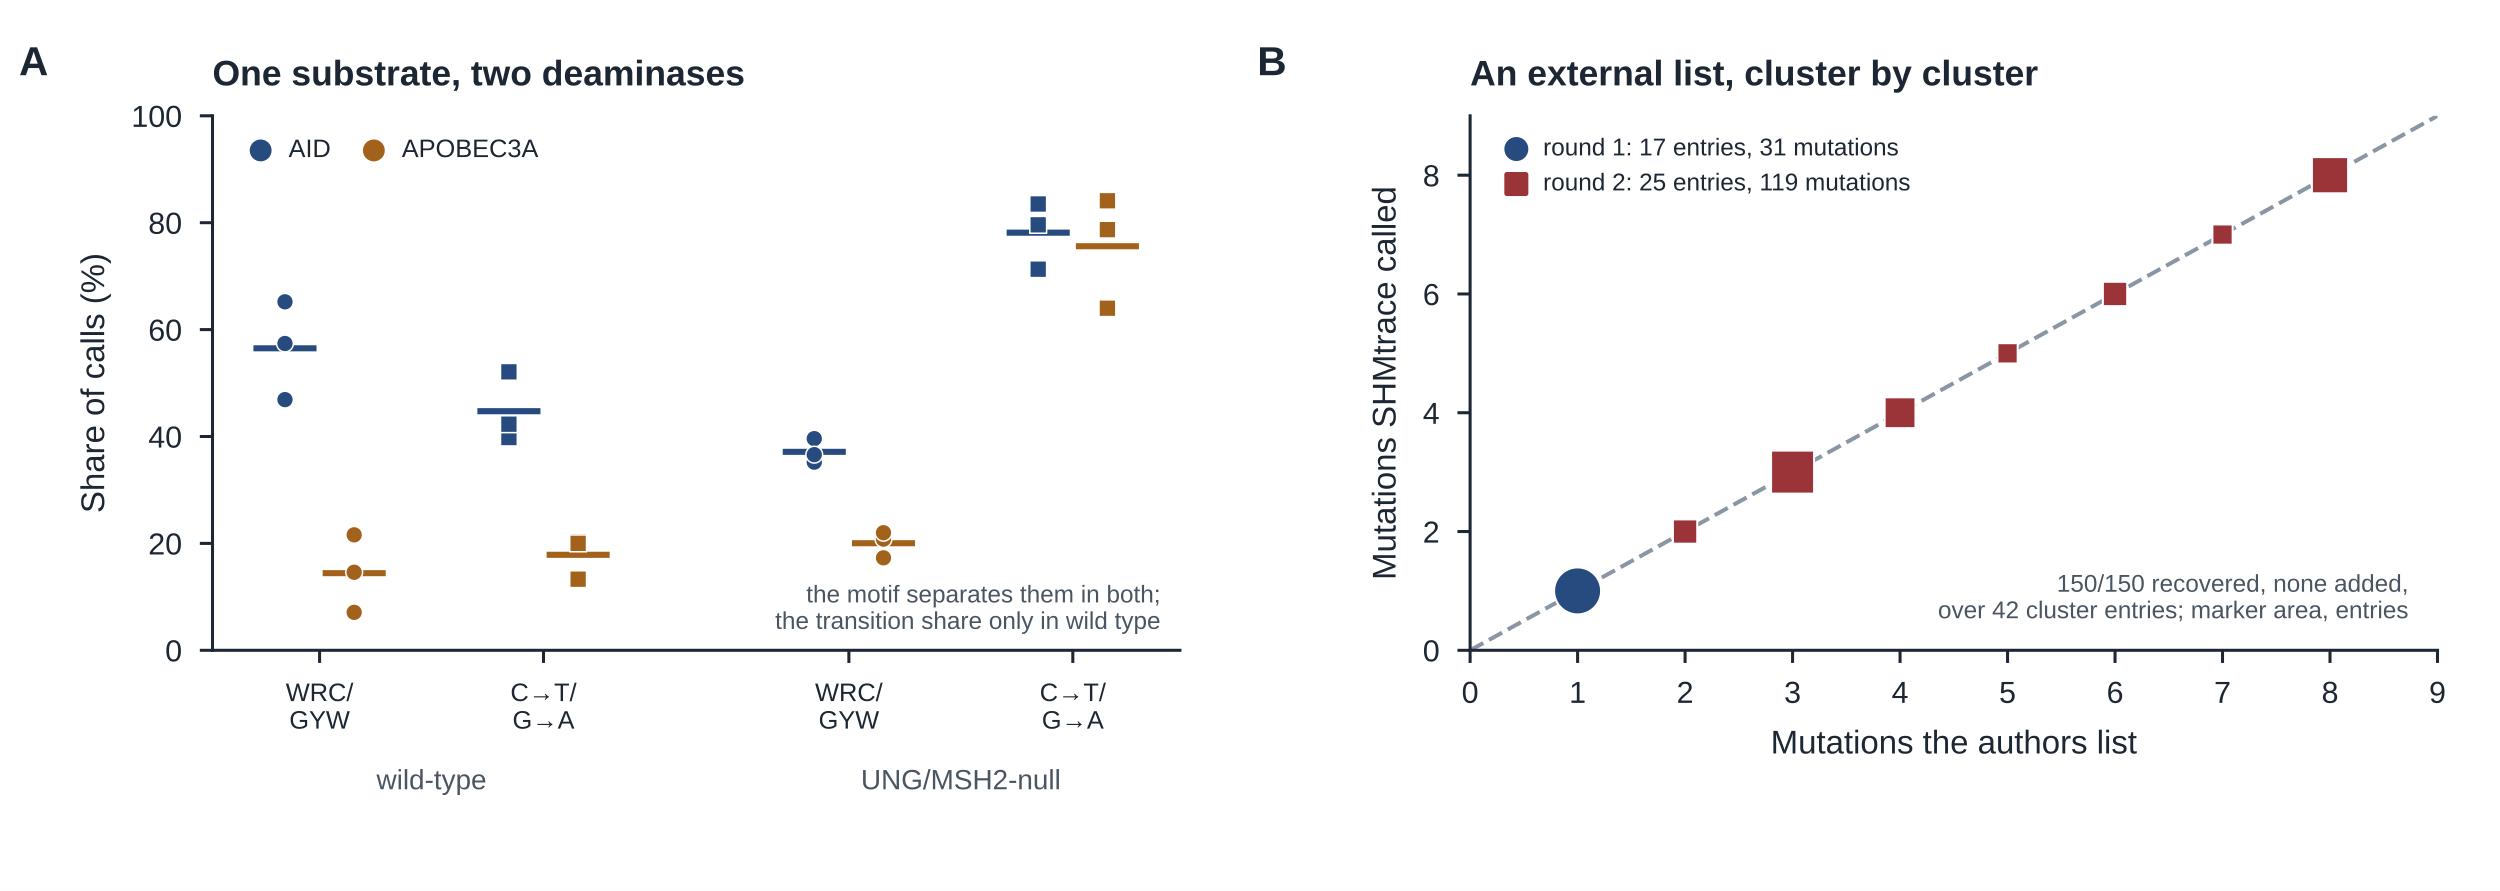
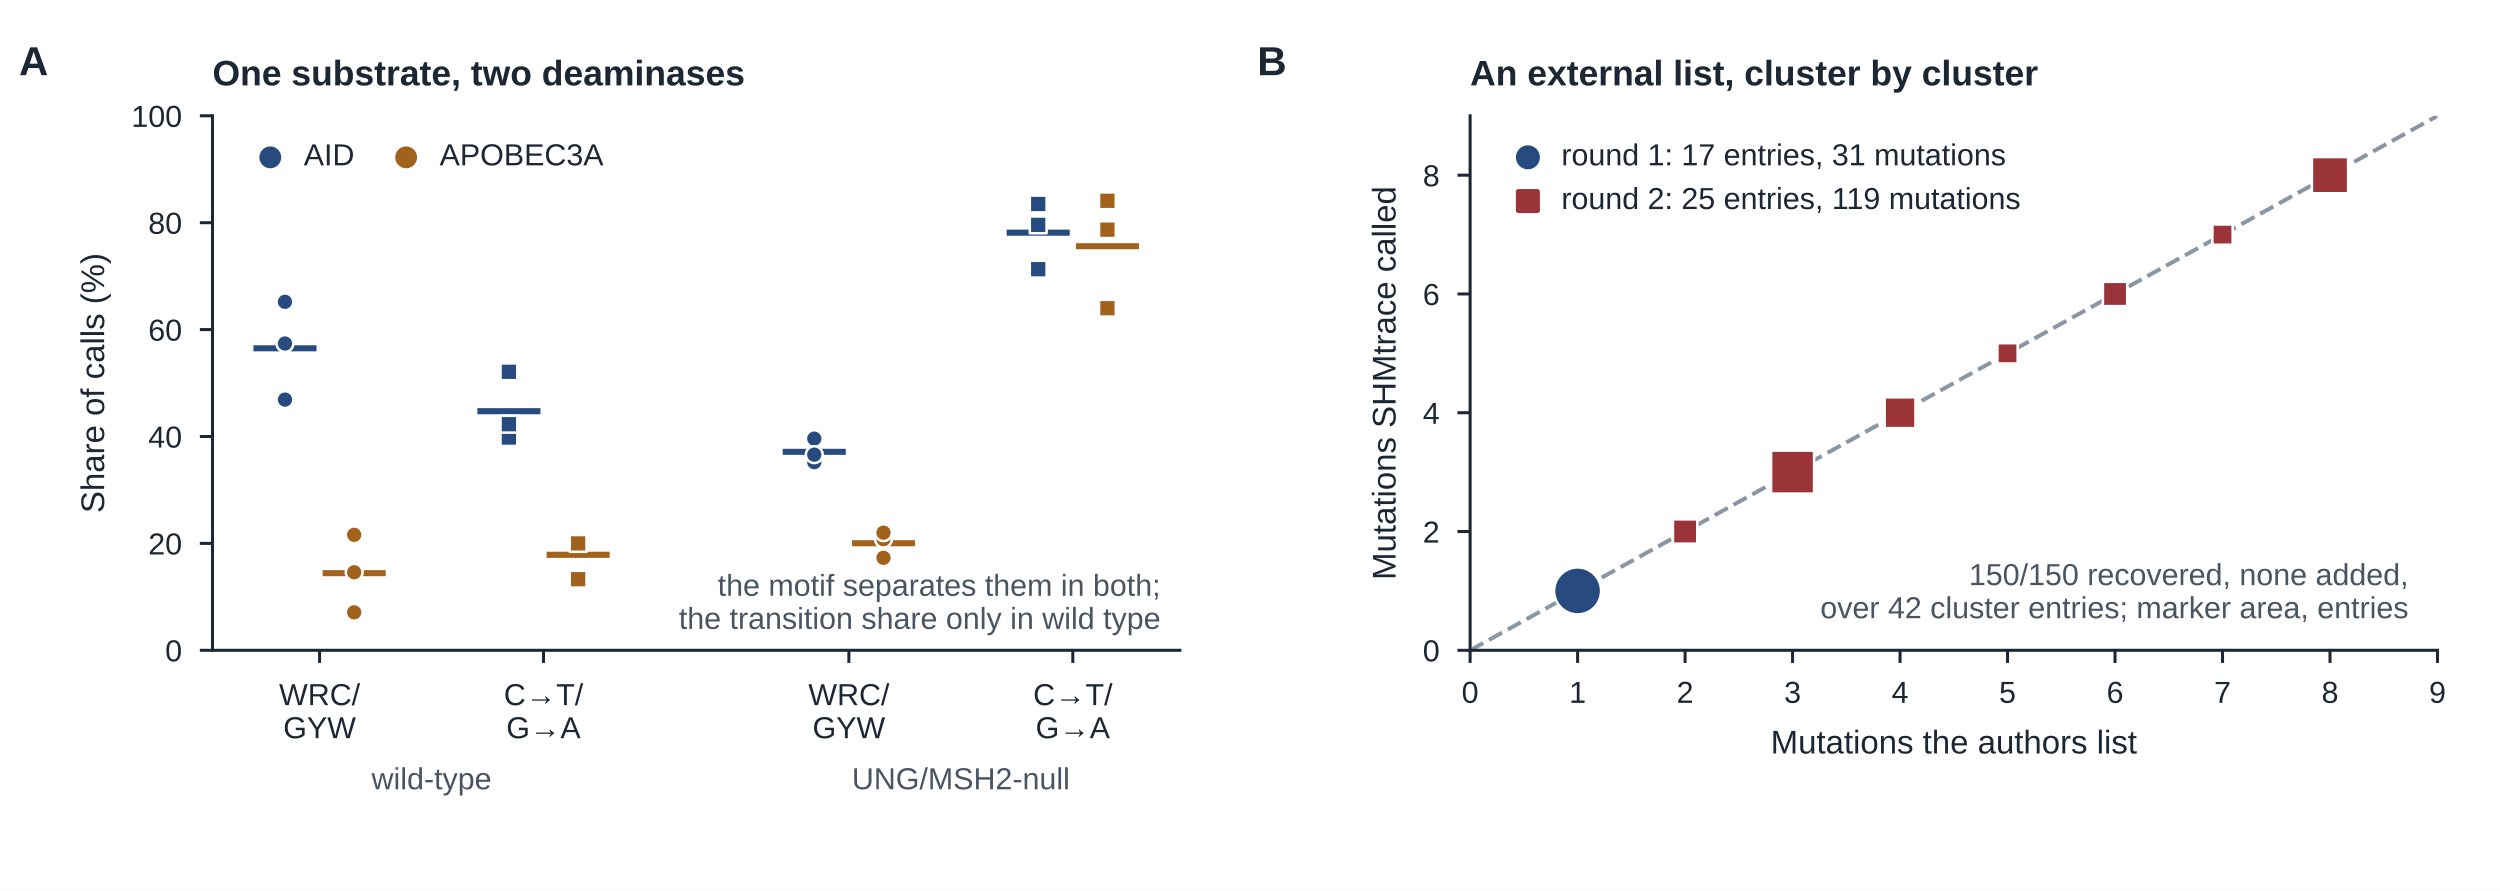
<svg xmlns="http://www.w3.org/2000/svg" xmlns:xlink="http://www.w3.org/1999/xlink" width="493.228pt" height="175.748pt" viewBox="0 0 493.228 175.748" version="1.1">
  <defs>
    <style type="text/css">*{stroke-linejoin: round; stroke-linecap: butt}</style>
  </defs>
  <g id="figure_1">
    <g id="patch_1">
      <path d="M 0 175.748  L 493.228 175.748  L 493.228 0  L 0 0  z " style="fill: #ffffff" />
    </g>
    <g id="axes_1">
      <g id="patch_2">
        <path d="M 41.924 128.296  L 232.782 128.296  L 232.782 22.847  L 41.924 22.847  z " style="fill: #ffffff" />
      </g>
      <g id="PathCollection_1" />
      <g id="PathCollection_2" />
      <g id="matplotlib.axis_1">
        <g id="xtick_1">
          <g id="line2d_1">
            <defs>
-               <path id="me62e7dfe02" d="M 0 0  L 0 2.5  " style="stroke: #1d2733; stroke-width: 0.6" />
+               <path id="m4ed020147d" d="M 0 0  L 0 2.5  " style="stroke: #1d2733; stroke-width: 0.6" />
            </defs>
            <g>
-               <use xlink:href="#me62e7dfe02" x="63.051" y="128.296" style="fill: #1d2733; stroke: #1d2733; stroke-width: 0.6" />
+               <use xlink:href="#m4ed020147d" x="63.051" y="128.296" style="fill: #1d2733; stroke: #1d2733; stroke-width: 0.6" />
            </g>
          </g>
          <g id="text_1">
-             <text style="font-size: 5px; font-family: 'Arial'; fill: #1d2733" transform="translate(56.38528 138.311)">WRC/</text>
-             <text style="font-size: 5px; font-family: 'Arial'; fill: #1d2733" transform="translate(57.07864 143.7528)">GYW</text>
+             <text style="font-size: 6px; font-family: 'Arial'; fill: #1d2733" transform="translate(55.05224 139.1139)">WRC/</text>
+             <text style="font-size: 6px; font-family: 'Arial'; fill: #1d2733" transform="translate(55.88427 145.6442)">GYW</text>
          </g>
        </g>
        <g id="xtick_2">
          <g id="line2d_2">
            <g>
-               <use xlink:href="#me62e7dfe02" x="107.231" y="128.296" style="fill: #1d2733; stroke: #1d2733; stroke-width: 0.6" />
+               <use xlink:href="#m4ed020147d" x="107.231" y="128.296" style="fill: #1d2733; stroke: #1d2733; stroke-width: 0.6" />
            </g>
          </g>
          <g id="text_2">
-             <text style="font-size: 5px; font-family: 'Arial'; fill: #1d2733" transform="translate(100.7036 138.311)">C→T/</text>
-             <text style="font-size: 5px; font-family: 'Arial'; fill: #1d2733" transform="translate(101.1185 143.7528)">G→A</text>
+             <text style="font-size: 6px; font-family: 'Arial'; fill: #1d2733" transform="translate(99.39825 139.1139)">C→T/</text>
+             <text style="font-size: 6px; font-family: 'Arial'; fill: #1d2733" transform="translate(99.89606 145.6442)">G→A</text>
          </g>
        </g>
        <g id="xtick_3">
          <g id="line2d_3">
            <g>
-               <use xlink:href="#me62e7dfe02" x="167.476" y="128.296" style="fill: #1d2733; stroke: #1d2733; stroke-width: 0.6" />
+               <use xlink:href="#m4ed020147d" x="167.476" y="128.296" style="fill: #1d2733; stroke: #1d2733; stroke-width: 0.6" />
            </g>
          </g>
          <g id="text_3">
-             <text style="font-size: 5px; font-family: 'Arial'; fill: #1d2733" transform="translate(160.8109 138.311)">WRC/</text>
-             <text style="font-size: 5px; font-family: 'Arial'; fill: #1d2733" transform="translate(161.5043 143.7528)">GYW</text>
+             <text style="font-size: 6px; font-family: 'Arial'; fill: #1d2733" transform="translate(159.4779 139.1139)">WRC/</text>
+             <text style="font-size: 6px; font-family: 'Arial'; fill: #1d2733" transform="translate(160.3099 145.6442)">GYW</text>
          </g>
        </g>
        <g id="xtick_4">
          <g id="line2d_4">
            <g>
-               <use xlink:href="#me62e7dfe02" x="211.656" y="128.296" style="fill: #1d2733; stroke: #1d2733; stroke-width: 0.6" />
+               <use xlink:href="#m4ed020147d" x="211.656" y="128.296" style="fill: #1d2733; stroke: #1d2733; stroke-width: 0.6" />
            </g>
          </g>
          <g id="text_4">
-             <text style="font-size: 5px; font-family: 'Arial'; fill: #1d2733" transform="translate(205.1293 138.311)">C→T/</text>
-             <text style="font-size: 5px; font-family: 'Arial'; fill: #1d2733" transform="translate(205.5441 143.7528)">G→A</text>
+             <text style="font-size: 6px; font-family: 'Arial'; fill: #1d2733" transform="translate(203.8239 139.1139)">C→T/</text>
+             <text style="font-size: 6px; font-family: 'Arial'; fill: #1d2733" transform="translate(204.3217 145.6442)">G→A</text>
          </g>
        </g>
      </g>
      <g id="matplotlib.axis_2">
        <g id="ytick_1">
          <g id="line2d_5">
            <defs>
-               <path id="m4e000c9b51" d="M 0 0  L -2.5 0  " style="stroke: #1d2733; stroke-width: 0.6" />
+               <path id="m3993a76991" d="M 0 0  L -2.5 0  " style="stroke: #1d2733; stroke-width: 0.6" />
            </defs>
            <g>
-               <use xlink:href="#m4e000c9b51" x="41.924" y="128.296" style="fill: #1d2733; stroke: #1d2733; stroke-width: 0.6" />
+               <use xlink:href="#m3993a76991" x="41.924" y="128.296" style="fill: #1d2733; stroke: #1d2733; stroke-width: 0.6" />
            </g>
          </g>
          <g id="text_5">
            <text style="font-size: 6px; font-family: 'Arial'; text-anchor: end; fill: #1d2733" x="35.924" y="130.48" transform="rotate(-0 35.92441 130.4801)">0</text>
          </g>
        </g>
        <g id="ytick_2">
          <g id="line2d_6">
            <g>
-               <use xlink:href="#m4e000c9b51" x="41.924" y="107.206" style="fill: #1d2733; stroke: #1d2733; stroke-width: 0.6" />
+               <use xlink:href="#m3993a76991" x="41.924" y="107.206" style="fill: #1d2733; stroke: #1d2733; stroke-width: 0.6" />
            </g>
          </g>
          <g id="text_6">
            <text style="font-size: 6px; font-family: 'Arial'; text-anchor: end; fill: #1d2733" x="35.924" y="109.39" transform="rotate(-0 35.92441 109.3904)">20</text>
          </g>
        </g>
        <g id="ytick_3">
          <g id="line2d_7">
            <g>
-               <use xlink:href="#m4e000c9b51" x="41.924" y="86.117" style="fill: #1d2733; stroke: #1d2733; stroke-width: 0.6" />
+               <use xlink:href="#m3993a76991" x="41.924" y="86.117" style="fill: #1d2733; stroke: #1d2733; stroke-width: 0.6" />
            </g>
          </g>
          <g id="text_7">
            <text style="font-size: 6px; font-family: 'Arial'; text-anchor: end; fill: #1d2733" x="35.924" y="88.301" transform="rotate(-0 35.92441 88.30062)">40</text>
          </g>
        </g>
        <g id="ytick_4">
          <g id="line2d_8">
            <g>
-               <use xlink:href="#m4e000c9b51" x="41.924" y="65.027" style="fill: #1d2733; stroke: #1d2733; stroke-width: 0.6" />
+               <use xlink:href="#m3993a76991" x="41.924" y="65.027" style="fill: #1d2733; stroke: #1d2733; stroke-width: 0.6" />
            </g>
          </g>
          <g id="text_8">
            <text style="font-size: 6px; font-family: 'Arial'; text-anchor: end; fill: #1d2733" x="35.924" y="67.211" transform="rotate(-0 35.92441 67.21085)">60</text>
          </g>
        </g>
        <g id="ytick_5">
          <g id="line2d_9">
            <g>
-               <use xlink:href="#m4e000c9b51" x="41.924" y="43.937" style="fill: #1d2733; stroke: #1d2733; stroke-width: 0.6" />
+               <use xlink:href="#m3993a76991" x="41.924" y="43.937" style="fill: #1d2733; stroke: #1d2733; stroke-width: 0.6" />
            </g>
          </g>
          <g id="text_9">
            <text style="font-size: 6px; font-family: 'Arial'; text-anchor: end; fill: #1d2733" x="35.924" y="46.121" transform="rotate(-0 35.92441 46.12109)">80</text>
          </g>
        </g>
        <g id="ytick_6">
          <g id="line2d_10">
            <g>
-               <use xlink:href="#m4e000c9b51" x="41.924" y="22.847" style="fill: #1d2733; stroke: #1d2733; stroke-width: 0.6" />
+               <use xlink:href="#m3993a76991" x="41.924" y="22.847" style="fill: #1d2733; stroke: #1d2733; stroke-width: 0.6" />
            </g>
          </g>
          <g id="text_10">
            <text style="font-size: 6px; font-family: 'Arial'; text-anchor: end; fill: #1d2733" x="35.924" y="25.031" transform="rotate(-0 35.92441 25.03133)">100</text>
          </g>
        </g>
        <g id="text_11">
          <text style="font-size: 6.5px; font-family: 'Arial'; text-anchor: middle; fill: #1d2733" x="20.547" y="75.572" transform="rotate(-90 20.54668 75.57165)">Share of calls (%)</text>
        </g>
      </g>
      <g id="line2d_11">
-         <path d="M 50.6 68.717  L 61.846 68.717  " clip-path="url(#pf1646ab024)" style="fill: none; stroke: #274b7e; stroke-width: 1.2; stroke-linecap: square" />
+         <path d="M 50.6 68.717  L 61.846 68.717  " clip-path="url(#p40c8bba798)" style="fill: none; stroke: #274b7e; stroke-width: 1.2; stroke-linecap: square" />
      </g>
      <g id="line2d_12">
-         <path d="M 64.255 113.076  L 75.501 113.076  " clip-path="url(#pf1646ab024)" style="fill: none; stroke: #a3621b; stroke-width: 1.2; stroke-linecap: square" />
+         <path d="M 64.255 113.076  L 75.501 113.076  " clip-path="url(#p40c8bba798)" style="fill: none; stroke: #a3621b; stroke-width: 1.2; stroke-linecap: square" />
      </g>
      <g id="line2d_13">
-         <path d="M 94.78 81.125  L 106.026 81.125  " clip-path="url(#pf1646ab024)" style="fill: none; stroke: #274b7e; stroke-width: 1.2; stroke-linecap: square" />
+         <path d="M 94.78 81.125  L 106.026 81.125  " clip-path="url(#p40c8bba798)" style="fill: none; stroke: #274b7e; stroke-width: 1.2; stroke-linecap: square" />
      </g>
      <g id="line2d_14">
-         <path d="M 108.436 109.456  L 119.681 109.456  " clip-path="url(#pf1646ab024)" style="fill: none; stroke: #a3621b; stroke-width: 1.2; stroke-linecap: square" />
+         <path d="M 108.436 109.456  L 119.681 109.456  " clip-path="url(#p40c8bba798)" style="fill: none; stroke: #a3621b; stroke-width: 1.2; stroke-linecap: square" />
      </g>
      <g id="line2d_15">
-         <path d="M 155.025 89.139  L 166.271 89.139  " clip-path="url(#pf1646ab024)" style="fill: none; stroke: #274b7e; stroke-width: 1.2; stroke-linecap: square" />
+         <path d="M 155.025 89.139  L 166.271 89.139  " clip-path="url(#p40c8bba798)" style="fill: none; stroke: #274b7e; stroke-width: 1.2; stroke-linecap: square" />
      </g>
      <g id="line2d_16">
-         <path d="M 168.681 107.171  L 179.927 107.171  " clip-path="url(#pf1646ab024)" style="fill: none; stroke: #a3621b; stroke-width: 1.2; stroke-linecap: square" />
+         <path d="M 168.681 107.171  L 179.927 107.171  " clip-path="url(#p40c8bba798)" style="fill: none; stroke: #a3621b; stroke-width: 1.2; stroke-linecap: square" />
      </g>
      <g id="line2d_17">
-         <path d="M 199.205 45.905  L 210.451 45.905  " clip-path="url(#pf1646ab024)" style="fill: none; stroke: #274b7e; stroke-width: 1.2; stroke-linecap: square" />
+         <path d="M 199.205 45.905  L 210.451 45.905  " clip-path="url(#p40c8bba798)" style="fill: none; stroke: #274b7e; stroke-width: 1.2; stroke-linecap: square" />
      </g>
      <g id="line2d_18">
-         <path d="M 212.861 48.577  L 224.107 48.577  " clip-path="url(#pf1646ab024)" style="fill: none; stroke: #a3621b; stroke-width: 1.2; stroke-linecap: square" />
+         <path d="M 212.861 48.577  L 224.107 48.577  " clip-path="url(#p40c8bba798)" style="fill: none; stroke: #a3621b; stroke-width: 1.2; stroke-linecap: square" />
      </g>
      <g id="patch_3">
        <path d="M 41.924 128.296  L 41.924 22.847  " style="fill: none; stroke: #1d2733; stroke-width: 0.6; stroke-linejoin: miter; stroke-linecap: square" />
      </g>
      <g id="patch_4">
        <path d="M 41.924 128.296  L 232.782 128.296  " style="fill: none; stroke: #1d2733; stroke-width: 0.6; stroke-linejoin: miter; stroke-linecap: square" />
      </g>
      <g id="PathCollection_3">
        <defs>
-           <path id="m6b0edc0e07" d="M 0 1.658  C 0.44 1.658 0.862 1.484 1.173 1.173  C 1.484 0.862 1.658 0.44 1.658 0  C 1.658 -0.44 1.484 -0.862 1.173 -1.173  C 0.862 -1.484 0.44 -1.658 0 -1.658  C -0.44 -1.658 -0.862 -1.484 -1.173 -1.173  C -1.484 -0.862 -1.658 -0.44 -1.658 0  C -1.658 0.44 -1.484 0.862 -1.173 1.173  C -0.862 1.484 -0.44 1.658 0 1.658  z " style="stroke: #ffffff; stroke-width: 0.3" />
-         </defs>
-         <g clip-path="url(#pf1646ab024)">
-           <use xlink:href="#m6b0edc0e07" x="56.223" y="78.841" style="fill: #274b7e; stroke: #ffffff; stroke-width: 0.3" />
-           <use xlink:href="#m6b0edc0e07" x="56.223" y="67.768" style="fill: #274b7e; stroke: #ffffff; stroke-width: 0.3" />
-           <use xlink:href="#m6b0edc0e07" x="56.223" y="59.543" style="fill: #274b7e; stroke: #ffffff; stroke-width: 0.3" />
+           <path id="m9709f0773c" d="M 0 1.658  C 0.44 1.658 0.862 1.484 1.173 1.173  C 1.484 0.862 1.658 0.44 1.658 0  C 1.658 -0.44 1.484 -0.862 1.173 -1.173  C 0.862 -1.484 0.44 -1.658 0 -1.658  C -0.44 -1.658 -0.862 -1.484 -1.173 -1.173  C -1.484 -0.862 -1.658 -0.44 -1.658 0  C -1.658 0.44 -1.484 0.862 -1.173 1.173  C -0.862 1.484 -0.44 1.658 0 1.658  z " style="stroke: #ffffff; stroke-width: 0.5" />
+         </defs>
+         <g clip-path="url(#p40c8bba798)">
+           <use xlink:href="#m9709f0773c" x="56.223" y="78.841" style="fill: #274b7e; stroke: #ffffff; stroke-width: 0.5" />
+           <use xlink:href="#m9709f0773c" x="56.223" y="67.768" style="fill: #274b7e; stroke: #ffffff; stroke-width: 0.5" />
+           <use xlink:href="#m9709f0773c" x="56.223" y="59.543" style="fill: #274b7e; stroke: #ffffff; stroke-width: 0.5" />
        </g>
      </g>
      <g id="PathCollection_4">
        <defs>
-           <path id="m0370e69b85" d="M 0 1.658  C 0.44 1.658 0.862 1.484 1.173 1.173  C 1.484 0.862 1.658 0.44 1.658 0  C 1.658 -0.44 1.484 -0.862 1.173 -1.173  C 0.862 -1.484 0.44 -1.658 0 -1.658  C -0.44 -1.658 -0.862 -1.484 -1.173 -1.173  C -1.484 -0.862 -1.658 -0.44 -1.658 0  C -1.658 0.44 -1.484 0.862 -1.173 1.173  C -0.862 1.484 -0.44 1.658 0 1.658  z " style="stroke: #ffffff; stroke-width: 0.3" />
-         </defs>
-         <g clip-path="url(#pf1646ab024)">
-           <use xlink:href="#m0370e69b85" x="69.878" y="112.901" style="fill: #a3621b; stroke: #ffffff; stroke-width: 0.3" />
-           <use xlink:href="#m0370e69b85" x="69.878" y="105.519" style="fill: #a3621b; stroke: #ffffff; stroke-width: 0.3" />
-           <use xlink:href="#m0370e69b85" x="69.878" y="120.809" style="fill: #a3621b; stroke: #ffffff; stroke-width: 0.3" />
+           <path id="me6ccbe42a0" d="M 0 1.658  C 0.44 1.658 0.862 1.484 1.173 1.173  C 1.484 0.862 1.658 0.44 1.658 0  C 1.658 -0.44 1.484 -0.862 1.173 -1.173  C 0.862 -1.484 0.44 -1.658 0 -1.658  C -0.44 -1.658 -0.862 -1.484 -1.173 -1.173  C -1.484 -0.862 -1.658 -0.44 -1.658 0  C -1.658 0.44 -1.484 0.862 -1.173 1.173  C -0.862 1.484 -0.44 1.658 0 1.658  z " style="stroke: #ffffff; stroke-width: 0.5" />
+         </defs>
+         <g clip-path="url(#p40c8bba798)">
+           <use xlink:href="#me6ccbe42a0" x="69.878" y="112.901" style="fill: #a3621b; stroke: #ffffff; stroke-width: 0.5" />
+           <use xlink:href="#me6ccbe42a0" x="69.878" y="105.519" style="fill: #a3621b; stroke: #ffffff; stroke-width: 0.5" />
+           <use xlink:href="#me6ccbe42a0" x="69.878" y="120.809" style="fill: #a3621b; stroke: #ffffff; stroke-width: 0.5" />
        </g>
      </g>
      <g id="PathCollection_5">
        <defs>
-           <path id="md82505245e" d="M -1.658 1.658  L 1.658 1.658  L 1.658 -1.658  L -1.658 -1.658  z " style="stroke: #ffffff; stroke-width: 0.3" />
-         </defs>
-         <g clip-path="url(#pf1646ab024)">
-           <use xlink:href="#md82505245e" x="100.403" y="86.327" style="fill: #274b7e; stroke: #ffffff; stroke-width: 0.3" />
-           <use xlink:href="#md82505245e" x="100.403" y="83.691" style="fill: #274b7e; stroke: #ffffff; stroke-width: 0.3" />
-           <use xlink:href="#md82505245e" x="100.403" y="73.357" style="fill: #274b7e; stroke: #ffffff; stroke-width: 0.3" />
+           <path id="m2b4dfa6610" d="M -1.658 1.658  L 1.658 1.658  L 1.658 -1.658  L -1.658 -1.658  z " style="stroke: #ffffff; stroke-width: 0.5" />
+         </defs>
+         <g clip-path="url(#p40c8bba798)">
+           <use xlink:href="#m2b4dfa6610" x="100.403" y="86.327" style="fill: #274b7e; stroke: #ffffff; stroke-width: 0.5" />
+           <use xlink:href="#m2b4dfa6610" x="100.403" y="83.691" style="fill: #274b7e; stroke: #ffffff; stroke-width: 0.5" />
+           <use xlink:href="#m2b4dfa6610" x="100.403" y="73.357" style="fill: #274b7e; stroke: #ffffff; stroke-width: 0.5" />
        </g>
      </g>
      <g id="PathCollection_6">
        <defs>
-           <path id="m6fb46faa9d" d="M -1.658 1.658  L 1.658 1.658  L 1.658 -1.658  L -1.658 -1.658  z " style="stroke: #ffffff; stroke-width: 0.3" />
-         </defs>
-         <g clip-path="url(#pf1646ab024)">
-           <use xlink:href="#m6fb46faa9d" x="114.058" y="106.89" style="fill: #a3621b; stroke: #ffffff; stroke-width: 0.3" />
-           <use xlink:href="#m6fb46faa9d" x="114.058" y="114.271" style="fill: #a3621b; stroke: #ffffff; stroke-width: 0.3" />
-           <use xlink:href="#m6fb46faa9d" x="114.058" y="107.206" style="fill: #a3621b; stroke: #ffffff; stroke-width: 0.3" />
+           <path id="mc429010b07" d="M -1.658 1.658  L 1.658 1.658  L 1.658 -1.658  L -1.658 -1.658  z " style="stroke: #ffffff; stroke-width: 0.5" />
+         </defs>
+         <g clip-path="url(#p40c8bba798)">
+           <use xlink:href="#mc429010b07" x="114.058" y="106.89" style="fill: #a3621b; stroke: #ffffff; stroke-width: 0.5" />
+           <use xlink:href="#mc429010b07" x="114.058" y="114.271" style="fill: #a3621b; stroke: #ffffff; stroke-width: 0.5" />
+           <use xlink:href="#mc429010b07" x="114.058" y="107.206" style="fill: #a3621b; stroke: #ffffff; stroke-width: 0.5" />
        </g>
      </g>
      <g id="PathCollection_7">
-         <g clip-path="url(#pf1646ab024)">
-           <use xlink:href="#m6b0edc0e07" x="160.648" y="86.538" style="fill: #274b7e; stroke: #ffffff; stroke-width: 0.3" />
-           <use xlink:href="#m6b0edc0e07" x="160.648" y="91.178" style="fill: #274b7e; stroke: #ffffff; stroke-width: 0.3" />
-           <use xlink:href="#m6b0edc0e07" x="160.648" y="89.702" style="fill: #274b7e; stroke: #ffffff; stroke-width: 0.3" />
+         <g clip-path="url(#p40c8bba798)">
+           <use xlink:href="#m9709f0773c" x="160.648" y="86.538" style="fill: #274b7e; stroke: #ffffff; stroke-width: 0.5" />
+           <use xlink:href="#m9709f0773c" x="160.648" y="91.178" style="fill: #274b7e; stroke: #ffffff; stroke-width: 0.5" />
+           <use xlink:href="#m9709f0773c" x="160.648" y="89.702" style="fill: #274b7e; stroke: #ffffff; stroke-width: 0.5" />
        </g>
      </g>
      <g id="PathCollection_8">
-         <g clip-path="url(#pf1646ab024)">
-           <use xlink:href="#m0370e69b85" x="174.304" y="106.363" style="fill: #a3621b; stroke: #ffffff; stroke-width: 0.3" />
-           <use xlink:href="#m0370e69b85" x="174.304" y="110.053" style="fill: #a3621b; stroke: #ffffff; stroke-width: 0.3" />
-           <use xlink:href="#m0370e69b85" x="174.304" y="105.097" style="fill: #a3621b; stroke: #ffffff; stroke-width: 0.3" />
+         <g clip-path="url(#p40c8bba798)">
+           <use xlink:href="#me6ccbe42a0" x="174.304" y="106.363" style="fill: #a3621b; stroke: #ffffff; stroke-width: 0.5" />
+           <use xlink:href="#me6ccbe42a0" x="174.304" y="110.053" style="fill: #a3621b; stroke: #ffffff; stroke-width: 0.5" />
+           <use xlink:href="#me6ccbe42a0" x="174.304" y="105.097" style="fill: #a3621b; stroke: #ffffff; stroke-width: 0.5" />
        </g>
      </g>
      <g id="PathCollection_9">
-         <g clip-path="url(#pf1646ab024)">
-           <use xlink:href="#md82505245e" x="204.828" y="44.359" style="fill: #274b7e; stroke: #ffffff; stroke-width: 0.3" />
-           <use xlink:href="#md82505245e" x="204.828" y="53.111" style="fill: #274b7e; stroke: #ffffff; stroke-width: 0.3" />
-           <use xlink:href="#md82505245e" x="204.828" y="40.246" style="fill: #274b7e; stroke: #ffffff; stroke-width: 0.3" />
+         <g clip-path="url(#p40c8bba798)">
+           <use xlink:href="#m2b4dfa6610" x="204.828" y="44.359" style="fill: #274b7e; stroke: #ffffff; stroke-width: 0.5" />
+           <use xlink:href="#m2b4dfa6610" x="204.828" y="53.111" style="fill: #274b7e; stroke: #ffffff; stroke-width: 0.5" />
+           <use xlink:href="#m2b4dfa6610" x="204.828" y="40.246" style="fill: #274b7e; stroke: #ffffff; stroke-width: 0.5" />
        </g>
      </g>
      <g id="PathCollection_10">
-         <g clip-path="url(#pf1646ab024)">
-           <use xlink:href="#m6fb46faa9d" x="218.484" y="39.614" style="fill: #a3621b; stroke: #ffffff; stroke-width: 0.3" />
-           <use xlink:href="#m6fb46faa9d" x="218.484" y="60.809" style="fill: #a3621b; stroke: #ffffff; stroke-width: 0.3" />
-           <use xlink:href="#m6fb46faa9d" x="218.484" y="45.308" style="fill: #a3621b; stroke: #ffffff; stroke-width: 0.3" />
+         <g clip-path="url(#p40c8bba798)">
+           <use xlink:href="#mc429010b07" x="218.484" y="39.614" style="fill: #a3621b; stroke: #ffffff; stroke-width: 0.5" />
+           <use xlink:href="#mc429010b07" x="218.484" y="60.809" style="fill: #a3621b; stroke: #ffffff; stroke-width: 0.5" />
+           <use xlink:href="#mc429010b07" x="218.484" y="45.308" style="fill: #a3621b; stroke: #ffffff; stroke-width: 0.5" />
        </g>
      </g>
      <g id="text_12">
-         <text style="font-size: 5.5px; font-family: 'Arial'; text-anchor: middle; fill: #4a5562" x="85.141" y="155.713" transform="rotate(-0 85.14056 155.7128)">wild-type</text>
+         <text style="font-size: 6px; font-family: 'Arial'; text-anchor: middle; fill: #4a5562" x="85.141" y="155.713" transform="rotate(-0 85.14056 155.7128)">wild-type</text>
      </g>
      <g id="text_13">
-         <text style="font-size: 5.5px; font-family: 'Arial'; text-anchor: middle; fill: #4a5562" x="189.566" y="155.713" transform="rotate(-0 189.5662 155.7128)">UNG/MSH2-null</text>
+         <text style="font-size: 6px; font-family: 'Arial'; text-anchor: middle; fill: #4a5562" x="189.566" y="155.713" transform="rotate(-0 189.5662 155.7128)">UNG/MSH2-null</text>
      </g>
      <g id="text_14">
-         <text style="font-size: 4.8px; font-family: 'Arial'; fill: #4a5562" transform="translate(159.0659 118.8539)">the motif separates them in both;</text>
-         <text style="font-size: 4.8px; font-family: 'Arial'; fill: #4a5562" transform="translate(152.9294 124.0781)">the transition share only in wild type</text>
+         <text style="font-size: 6px; font-family: 'Arial'; fill: #4a5562" transform="translate(141.5911 117.5478)">the motif separates them in both;</text>
+         <text style="font-size: 6px; font-family: 'Arial'; fill: #4a5562" transform="translate(133.9205 124.0781)">the transition share only in wild type</text>
      </g>
      <g id="text_15">
        <text style="font-weight: 700; font-size: 8px; font-family: 'Arial'; text-anchor: start; fill: #1d2733" x="3.753" y="14.837" transform="rotate(-0 3.752824 14.83672)">A</text>
      </g>
      <g id="text_16">
        <text style="font-weight: 700; font-size: 7px; font-family: 'Arial'; text-anchor: start; fill: #1d2733" x="41.924" y="16.847" transform="rotate(-0 41.92441 16.84724)">One substrate, two deaminases</text>
      </g>
      <g id="legend_1">
        <g id="PathCollection_11">
          <defs>
-             <path id="m4173f9e587" d="M 0 1.658  C 0.44 1.658 0.862 1.484 1.173 1.173  C 1.484 0.862 1.658 0.44 1.658 0  C 1.658 -0.44 1.484 -0.862 1.173 -1.173  C 0.862 -1.484 0.44 -1.658 0 -1.658  C -0.44 -1.658 -0.862 -1.484 -1.173 -1.173  C -1.484 -0.862 -1.658 -0.44 -1.658 0  C -1.658 0.44 -1.484 0.862 -1.173 1.173  C -0.862 1.484 -0.44 1.658 0 1.658  z " style="stroke: #274b7e" />
+             <path id="m302f9cc356" d="M 0 1.658  C 0.44 1.658 0.862 1.484 1.173 1.173  C 1.484 0.862 1.658 0.44 1.658 0  C 1.658 -0.44 1.484 -0.862 1.173 -1.173  C 0.862 -1.484 0.44 -1.658 0 -1.658  C -0.44 -1.658 -0.862 -1.484 -1.173 -1.173  C -1.484 -0.862 -1.658 -0.44 -1.658 0  C -1.658 0.44 -1.484 0.862 -1.173 1.173  C -0.862 1.484 -0.44 1.658 0 1.658  z " style="stroke: #274b7e" />
          </defs>
          <g>
-             <use xlink:href="#m4173f9e587" x="51.424" y="29.678" style="fill: #274b7e; stroke: #274b7e" />
+             <use xlink:href="#m302f9cc356" x="53.324" y="31.044" style="fill: #274b7e; stroke: #274b7e" />
          </g>
        </g>
        <g id="text_17">
-           <text style="font-size: 5px; font-family: 'Arial'; text-anchor: start; fill: #1d2733" x="56.924" y="30.99" transform="rotate(-0 56.92441 30.99021)">AID</text>
+           <text style="font-size: 6px; font-family: 'Arial'; text-anchor: start; fill: #1d2733" x="59.924" y="32.619" transform="rotate(-0 59.92441 32.61881)">AID</text>
        </g>
        <g id="PathCollection_12">
          <defs>
-             <path id="mddf210880c" d="M 0 1.658  C 0.44 1.658 0.862 1.484 1.173 1.173  C 1.484 0.862 1.658 0.44 1.658 0  C 1.658 -0.44 1.484 -0.862 1.173 -1.173  C 0.862 -1.484 0.44 -1.658 0 -1.658  C -0.44 -1.658 -0.862 -1.484 -1.173 -1.173  C -1.484 -0.862 -1.658 -0.44 -1.658 0  C -1.658 0.44 -1.484 0.862 -1.173 1.173  C -0.862 1.484 -0.44 1.658 0 1.658  z " style="stroke: #a3621b" />
+             <path id="mca8b3b521b" d="M 0 1.658  C 0.44 1.658 0.862 1.484 1.173 1.173  C 1.484 0.862 1.658 0.44 1.658 0  C 1.658 -0.44 1.484 -0.862 1.173 -1.173  C 0.862 -1.484 0.44 -1.658 0 -1.658  C -0.44 -1.658 -0.862 -1.484 -1.173 -1.173  C -1.484 -0.862 -1.658 -0.44 -1.658 0  C -1.658 0.44 -1.484 0.862 -1.173 1.173  C -0.862 1.484 -0.44 1.658 0 1.658  z " style="stroke: #a3621b" />
          </defs>
          <g>
-             <use xlink:href="#mddf210880c" x="73.76" y="29.678" style="fill: #a3621b; stroke: #a3621b" />
+             <use xlink:href="#mca8b3b521b" x="80.127" y="31.044" style="fill: #a3621b; stroke: #a3621b" />
          </g>
        </g>
        <g id="text_18">
-           <text style="font-size: 5px; font-family: 'Arial'; text-anchor: start; fill: #1d2733" x="79.26" y="30.99" transform="rotate(-0 79.25957 30.99021)">APOBEC3A</text>
+           <text style="font-size: 6px; font-family: 'Arial'; text-anchor: start; fill: #1d2733" x="86.727" y="32.619" transform="rotate(-0 86.7266 32.61881)">APOBEC3A</text>
        </g>
      </g>
    </g>
    <g id="axes_2">
      <g id="patch_5">
        <path d="M 290.04 128.296  L 480.898 128.296  L 480.898 22.847  L 290.04 22.847  z " style="fill: #ffffff" />
      </g>
      <g id="line2d_19">
-         <path d="M 290.04 128.296  L 480.898 22.847  " clip-path="url(#paaa65c423b)" style="fill: none; stroke-dasharray: 2.96,1.28; stroke-dashoffset: 0; stroke: #8a96a3; stroke-width: 0.8" />
+         <path d="M 290.04 128.296  L 480.898 22.847  " clip-path="url(#pe6b5a2e04b)" style="fill: none; stroke-dasharray: 2.96,1.28; stroke-dashoffset: 0; stroke: #8a96a3; stroke-width: 0.8" />
      </g>
      <g id="PathCollection_13" />
      <g id="PathCollection_14" />
      <g id="matplotlib.axis_3">
        <g id="xtick_5">
          <g id="line2d_20">
            <g>
-               <use xlink:href="#me62e7dfe02" x="290.04" y="128.296" style="fill: #1d2733; stroke: #1d2733; stroke-width: 0.6" />
+               <use xlink:href="#m4ed020147d" x="290.04" y="128.296" style="fill: #1d2733; stroke: #1d2733; stroke-width: 0.6" />
            </g>
          </g>
          <g id="text_19">
            <text style="font-size: 6px; font-family: 'Arial'; text-anchor: middle; fill: #1d2733" x="290.04" y="138.664" transform="rotate(-0 290.0397 138.6642)">0</text>
          </g>
        </g>
        <g id="xtick_6">
          <g id="line2d_21">
            <g>
-               <use xlink:href="#me62e7dfe02" x="311.246" y="128.296" style="fill: #1d2733; stroke: #1d2733; stroke-width: 0.6" />
+               <use xlink:href="#m4ed020147d" x="311.246" y="128.296" style="fill: #1d2733; stroke: #1d2733; stroke-width: 0.6" />
            </g>
          </g>
          <g id="text_20">
            <text style="font-size: 6px; font-family: 'Arial'; text-anchor: middle; fill: #1d2733" x="311.246" y="138.664" transform="rotate(-0 311.2461 138.6642)">1</text>
          </g>
        </g>
        <g id="xtick_7">
          <g id="line2d_22">
            <g>
-               <use xlink:href="#me62e7dfe02" x="332.453" y="128.296" style="fill: #1d2733; stroke: #1d2733; stroke-width: 0.6" />
+               <use xlink:href="#m4ed020147d" x="332.453" y="128.296" style="fill: #1d2733; stroke: #1d2733; stroke-width: 0.6" />
            </g>
          </g>
          <g id="text_21">
            <text style="font-size: 6px; font-family: 'Arial'; text-anchor: middle; fill: #1d2733" x="332.453" y="138.664" transform="rotate(-0 332.4526 138.6642)">2</text>
          </g>
        </g>
        <g id="xtick_8">
          <g id="line2d_23">
            <g>
-               <use xlink:href="#me62e7dfe02" x="353.659" y="128.296" style="fill: #1d2733; stroke: #1d2733; stroke-width: 0.6" />
+               <use xlink:href="#m4ed020147d" x="353.659" y="128.296" style="fill: #1d2733; stroke: #1d2733; stroke-width: 0.6" />
            </g>
          </g>
          <g id="text_22">
            <text style="font-size: 6px; font-family: 'Arial'; text-anchor: middle; fill: #1d2733" x="353.659" y="138.664" transform="rotate(-0 353.659 138.6642)">3</text>
          </g>
        </g>
        <g id="xtick_9">
          <g id="line2d_24">
            <g>
-               <use xlink:href="#me62e7dfe02" x="374.865" y="128.296" style="fill: #1d2733; stroke: #1d2733; stroke-width: 0.6" />
+               <use xlink:href="#m4ed020147d" x="374.865" y="128.296" style="fill: #1d2733; stroke: #1d2733; stroke-width: 0.6" />
            </g>
          </g>
          <g id="text_23">
            <text style="font-size: 6px; font-family: 'Arial'; text-anchor: middle; fill: #1d2733" x="374.865" y="138.664" transform="rotate(-0 374.8655 138.6642)">4</text>
          </g>
        </g>
        <g id="xtick_10">
          <g id="line2d_25">
            <g>
-               <use xlink:href="#me62e7dfe02" x="396.072" y="128.296" style="fill: #1d2733; stroke: #1d2733; stroke-width: 0.6" />
+               <use xlink:href="#m4ed020147d" x="396.072" y="128.296" style="fill: #1d2733; stroke: #1d2733; stroke-width: 0.6" />
            </g>
          </g>
          <g id="text_24">
            <text style="font-size: 6px; font-family: 'Arial'; text-anchor: middle; fill: #1d2733" x="396.072" y="138.664" transform="rotate(-0 396.0719 138.6642)">5</text>
          </g>
        </g>
        <g id="xtick_11">
          <g id="line2d_26">
            <g>
-               <use xlink:href="#me62e7dfe02" x="417.278" y="128.296" style="fill: #1d2733; stroke: #1d2733; stroke-width: 0.6" />
+               <use xlink:href="#m4ed020147d" x="417.278" y="128.296" style="fill: #1d2733; stroke: #1d2733; stroke-width: 0.6" />
            </g>
          </g>
          <g id="text_25">
            <text style="font-size: 6px; font-family: 'Arial'; text-anchor: middle; fill: #1d2733" x="417.278" y="138.664" transform="rotate(-0 417.2783 138.6642)">6</text>
          </g>
        </g>
        <g id="xtick_12">
          <g id="line2d_27">
            <g>
-               <use xlink:href="#me62e7dfe02" x="438.485" y="128.296" style="fill: #1d2733; stroke: #1d2733; stroke-width: 0.6" />
+               <use xlink:href="#m4ed020147d" x="438.485" y="128.296" style="fill: #1d2733; stroke: #1d2733; stroke-width: 0.6" />
            </g>
          </g>
          <g id="text_26">
            <text style="font-size: 6px; font-family: 'Arial'; text-anchor: middle; fill: #1d2733" x="438.485" y="138.664" transform="rotate(-0 438.4848 138.6642)">7</text>
          </g>
        </g>
        <g id="xtick_13">
          <g id="line2d_28">
            <g>
-               <use xlink:href="#me62e7dfe02" x="459.691" y="128.296" style="fill: #1d2733; stroke: #1d2733; stroke-width: 0.6" />
+               <use xlink:href="#m4ed020147d" x="459.691" y="128.296" style="fill: #1d2733; stroke: #1d2733; stroke-width: 0.6" />
            </g>
          </g>
          <g id="text_27">
            <text style="font-size: 6px; font-family: 'Arial'; text-anchor: middle; fill: #1d2733" x="459.691" y="138.664" transform="rotate(-0 459.6912 138.6642)">8</text>
          </g>
        </g>
        <g id="xtick_14">
          <g id="line2d_29">
            <g>
-               <use xlink:href="#me62e7dfe02" x="480.898" y="128.296" style="fill: #1d2733; stroke: #1d2733; stroke-width: 0.6" />
+               <use xlink:href="#m4ed020147d" x="480.898" y="128.296" style="fill: #1d2733; stroke: #1d2733; stroke-width: 0.6" />
            </g>
          </g>
          <g id="text_28">
            <text style="font-size: 6px; font-family: 'Arial'; text-anchor: middle; fill: #1d2733" x="480.898" y="138.664" transform="rotate(-0 480.8976 138.6642)">9</text>
          </g>
        </g>
        <g id="text_29">
          <text style="font-size: 6.5px; font-family: 'Arial'; text-anchor: middle; fill: #1d2733" x="385.469" y="148.659" transform="rotate(-0 385.4687 148.6591)">Mutations the authors list</text>
        </g>
      </g>
      <g id="matplotlib.axis_4">
        <g id="ytick_7">
          <g id="line2d_30">
            <g>
-               <use xlink:href="#m4e000c9b51" x="290.04" y="128.296" style="fill: #1d2733; stroke: #1d2733; stroke-width: 0.6" />
+               <use xlink:href="#m3993a76991" x="290.04" y="128.296" style="fill: #1d2733; stroke: #1d2733; stroke-width: 0.6" />
            </g>
          </g>
          <g id="text_30">
            <text style="font-size: 6px; font-family: 'Arial'; text-anchor: end; fill: #1d2733" x="284.04" y="130.48" transform="rotate(-0 284.0397 130.4801)">0</text>
          </g>
        </g>
        <g id="ytick_8">
          <g id="line2d_31">
            <g>
-               <use xlink:href="#m4e000c9b51" x="290.04" y="104.863" style="fill: #1d2733; stroke: #1d2733; stroke-width: 0.6" />
+               <use xlink:href="#m3993a76991" x="290.04" y="104.863" style="fill: #1d2733; stroke: #1d2733; stroke-width: 0.6" />
            </g>
          </g>
          <g id="text_31">
            <text style="font-size: 6px; font-family: 'Arial'; text-anchor: end; fill: #1d2733" x="284.04" y="107.047" transform="rotate(-0 284.0397 107.0471)">2</text>
          </g>
        </g>
        <g id="ytick_9">
          <g id="line2d_32">
            <g>
-               <use xlink:href="#m4e000c9b51" x="290.04" y="81.43" style="fill: #1d2733; stroke: #1d2733; stroke-width: 0.6" />
+               <use xlink:href="#m3993a76991" x="290.04" y="81.43" style="fill: #1d2733; stroke: #1d2733; stroke-width: 0.6" />
            </g>
          </g>
          <g id="text_32">
            <text style="font-size: 6px; font-family: 'Arial'; text-anchor: end; fill: #1d2733" x="284.04" y="83.614" transform="rotate(-0 284.0397 83.614)">4</text>
          </g>
        </g>
        <g id="ytick_10">
          <g id="line2d_33">
            <g>
-               <use xlink:href="#m4e000c9b51" x="290.04" y="57.997" style="fill: #1d2733; stroke: #1d2733; stroke-width: 0.6" />
+               <use xlink:href="#m3993a76991" x="290.04" y="57.997" style="fill: #1d2733; stroke: #1d2733; stroke-width: 0.6" />
            </g>
          </g>
          <g id="text_33">
            <text style="font-size: 6px; font-family: 'Arial'; text-anchor: end; fill: #1d2733" x="284.04" y="60.181" transform="rotate(-0 284.0397 60.18093)">6</text>
          </g>
        </g>
        <g id="ytick_11">
          <g id="line2d_34">
            <g>
-               <use xlink:href="#m4e000c9b51" x="290.04" y="34.564" style="fill: #1d2733; stroke: #1d2733; stroke-width: 0.6" />
+               <use xlink:href="#m3993a76991" x="290.04" y="34.564" style="fill: #1d2733; stroke: #1d2733; stroke-width: 0.6" />
            </g>
          </g>
          <g id="text_34">
            <text style="font-size: 6px; font-family: 'Arial'; text-anchor: end; fill: #1d2733" x="284.04" y="36.748" transform="rotate(-0 284.0397 36.74786)">8</text>
          </g>
        </g>
        <g id="text_35">
          <text style="font-size: 6.5px; font-family: 'Arial'; text-anchor: middle; fill: #1d2733" x="275.335" y="75.572" transform="rotate(-90 275.3352 75.57165)">Mutations SHMtrace called</text>
        </g>
      </g>
      <g id="patch_6">
        <path d="M 290.04 128.296  L 290.04 22.847  " style="fill: none; stroke: #1d2733; stroke-width: 0.6; stroke-linejoin: miter; stroke-linecap: square" />
      </g>
      <g id="patch_7">
        <path d="M 290.04 128.296  L 480.898 128.296  " style="fill: none; stroke: #1d2733; stroke-width: 0.6; stroke-linejoin: miter; stroke-linecap: square" />
      </g>
      <g id="PathCollection_15">
        <defs>
-           <path id="m011bfceb6e" d="M 0 4.637  C 1.23 4.637 2.409 4.148 3.279 3.279  C 4.148 2.409 4.637 1.23 4.637 0  C 4.637 -1.23 4.148 -2.409 3.279 -3.279  C 2.409 -4.148 1.23 -4.637 0 -4.637  C -1.23 -4.637 -2.409 -4.148 -3.279 -3.279  C -4.148 -2.409 -4.637 -1.23 -4.637 0  C -4.637 1.23 -4.148 2.409 -3.279 3.279  C -2.409 4.148 -1.23 4.637 0 4.637  z " style="stroke: #ffffff; stroke-width: 0.4" />
-         </defs>
-         <g clip-path="url(#paaa65c423b)">
-           <use xlink:href="#m011bfceb6e" x="311.246" y="116.58" style="fill: #274b7e; stroke: #ffffff; stroke-width: 0.4" />
+           <path id="m98e4b2dfdf" d="M 0 4.637  C 1.23 4.637 2.409 4.148 3.279 3.279  C 4.148 2.409 4.637 1.23 4.637 0  C 4.637 -1.23 4.148 -2.409 3.279 -3.279  C 2.409 -4.148 1.23 -4.637 0 -4.637  C -1.23 -4.637 -2.409 -4.148 -3.279 -3.279  C -4.148 -2.409 -4.637 -1.23 -4.637 0  C -4.637 1.23 -4.148 2.409 -3.279 3.279  C -2.409 4.148 -1.23 4.637 0 4.637  z " style="stroke: #ffffff; stroke-width: 0.5" />
+         </defs>
+         <g clip-path="url(#pe6b5a2e04b)">
+           <use xlink:href="#m98e4b2dfdf" x="311.246" y="116.58" style="fill: #274b7e; stroke: #ffffff; stroke-width: 0.5" />
        </g>
      </g>
      <g id="PathCollection_16">
        <defs>
-           <path id="m684626f861" d="M 0 2  C 0.53 2 1.039 1.789 1.414 1.414  C 1.789 1.039 2 0.53 2 0  C 2 -0.53 1.789 -1.039 1.414 -1.414  C 1.039 -1.789 0.53 -2 0 -2  C -0.53 -2 -1.039 -1.789 -1.414 -1.414  C -1.789 -1.039 -2 -0.53 -2 0  C -2 0.53 -1.789 1.039 -1.414 1.414  C -1.039 1.789 -0.53 2 0 2  z " style="stroke: #ffffff; stroke-width: 0.4" />
-         </defs>
-         <g clip-path="url(#paaa65c423b)">
-           <use xlink:href="#m684626f861" x="332.453" y="104.863" style="fill: #274b7e; stroke: #ffffff; stroke-width: 0.4" />
+           <path id="md54037dbcf" d="M 0 2  C 0.53 2 1.039 1.789 1.414 1.414  C 1.789 1.039 2 0.53 2 0  C 2 -0.53 1.789 -1.039 1.414 -1.414  C 1.039 -1.789 0.53 -2 0 -2  C -0.53 -2 -1.039 -1.789 -1.414 -1.414  C -1.789 -1.039 -2 -0.53 -2 0  C -2 0.53 -1.789 1.039 -1.414 1.414  C -1.039 1.789 -0.53 2 0 2  z " style="stroke: #ffffff; stroke-width: 0.5" />
+         </defs>
+         <g clip-path="url(#pe6b5a2e04b)">
+           <use xlink:href="#md54037dbcf" x="332.453" y="104.863" style="fill: #274b7e; stroke: #ffffff; stroke-width: 0.5" />
        </g>
      </g>
      <g id="PathCollection_17">
        <defs>
-           <path id="me0e91f96ec" d="M -2.398 2.398  L 2.398 2.398  L 2.398 -2.398  L -2.398 -2.398  z " style="stroke: #ffffff; stroke-width: 0.4" />
-         </defs>
-         <g clip-path="url(#paaa65c423b)">
-           <use xlink:href="#me0e91f96ec" x="332.453" y="104.863" style="fill: #9a3439; stroke: #ffffff; stroke-width: 0.4" />
+           <path id="m63d09e434a" d="M -2.398 2.398  L 2.398 2.398  L 2.398 -2.398  L -2.398 -2.398  z " style="stroke: #ffffff; stroke-width: 0.5" />
+         </defs>
+         <g clip-path="url(#pe6b5a2e04b)">
+           <use xlink:href="#m63d09e434a" x="332.453" y="104.863" style="fill: #9a3439; stroke: #ffffff; stroke-width: 0.5" />
        </g>
      </g>
      <g id="PathCollection_18">
        <defs>
-           <path id="mae513d722d" d="M 0 2.739  C 0.726 2.739 1.423 2.45 1.936 1.936  C 2.45 1.423 2.739 0.726 2.739 0  C 2.739 -0.726 2.45 -1.423 1.936 -1.936  C 1.423 -2.45 0.726 -2.739 0 -2.739  C -0.726 -2.739 -1.423 -2.45 -1.936 -1.936  C -2.45 -1.423 -2.739 -0.726 -2.739 0  C -2.739 0.726 -2.45 1.423 -1.936 1.936  C -1.423 2.45 -0.726 2.739 0 2.739  z " style="stroke: #ffffff; stroke-width: 0.4" />
-         </defs>
-         <g clip-path="url(#paaa65c423b)">
-           <use xlink:href="#mae513d722d" x="353.659" y="93.146" style="fill: #274b7e; stroke: #ffffff; stroke-width: 0.4" />
+           <path id="m31972a065b" d="M 0 2.739  C 0.726 2.739 1.423 2.45 1.936 1.936  C 2.45 1.423 2.739 0.726 2.739 0  C 2.739 -0.726 2.45 -1.423 1.936 -1.936  C 1.423 -2.45 0.726 -2.739 0 -2.739  C -0.726 -2.739 -1.423 -2.45 -1.936 -1.936  C -2.45 -1.423 -2.739 -0.726 -2.739 0  C -2.739 0.726 -2.45 1.423 -1.936 1.936  C -1.423 2.45 -0.726 2.739 0 2.739  z " style="stroke: #ffffff; stroke-width: 0.5" />
+         </defs>
+         <g clip-path="url(#pe6b5a2e04b)">
+           <use xlink:href="#m31972a065b" x="353.659" y="93.146" style="fill: #274b7e; stroke: #ffffff; stroke-width: 0.5" />
        </g>
      </g>
      <g id="PathCollection_19">
        <defs>
-           <path id="m2618f33cef" d="M -4.243 4.243  L 4.243 4.243  L 4.243 -4.243  L -4.243 -4.243  z " style="stroke: #ffffff; stroke-width: 0.4" />
-         </defs>
-         <g clip-path="url(#paaa65c423b)">
-           <use xlink:href="#m2618f33cef" x="353.659" y="93.146" style="fill: #9a3439; stroke: #ffffff; stroke-width: 0.4" />
+           <path id="mfab16116fb" d="M -4.243 4.243  L 4.243 4.243  L 4.243 -4.243  L -4.243 -4.243  z " style="stroke: #ffffff; stroke-width: 0.5" />
+         </defs>
+         <g clip-path="url(#pe6b5a2e04b)">
+           <use xlink:href="#mfab16116fb" x="353.659" y="93.146" style="fill: #9a3439; stroke: #ffffff; stroke-width: 0.5" />
        </g>
      </g>
      <g id="PathCollection_20">
-         <g clip-path="url(#paaa65c423b)">
-           <use xlink:href="#m684626f861" x="374.865" y="81.43" style="fill: #274b7e; stroke: #ffffff; stroke-width: 0.4" />
+         <g clip-path="url(#pe6b5a2e04b)">
+           <use xlink:href="#md54037dbcf" x="374.865" y="81.43" style="fill: #274b7e; stroke: #ffffff; stroke-width: 0.5" />
        </g>
      </g>
      <g id="PathCollection_21">
        <defs>
-           <path id="me7618a880f" d="M -3.041 3.041  L 3.041 3.041  L 3.041 -3.041  L -3.041 -3.041  z " style="stroke: #ffffff; stroke-width: 0.4" />
-         </defs>
-         <g clip-path="url(#paaa65c423b)">
-           <use xlink:href="#me7618a880f" x="374.865" y="81.43" style="fill: #9a3439; stroke: #ffffff; stroke-width: 0.4" />
+           <path id="m00313220ca" d="M -3.041 3.041  L 3.041 3.041  L 3.041 -3.041  L -3.041 -3.041  z " style="stroke: #ffffff; stroke-width: 0.5" />
+         </defs>
+         <g clip-path="url(#pe6b5a2e04b)">
+           <use xlink:href="#m00313220ca" x="374.865" y="81.43" style="fill: #9a3439; stroke: #ffffff; stroke-width: 0.5" />
        </g>
      </g>
      <g id="PathCollection_22">
-         <g clip-path="url(#paaa65c423b)">
-           <use xlink:href="#m684626f861" x="396.072" y="69.713" style="fill: #274b7e; stroke: #ffffff; stroke-width: 0.4" />
+         <g clip-path="url(#pe6b5a2e04b)">
+           <use xlink:href="#md54037dbcf" x="396.072" y="69.713" style="fill: #274b7e; stroke: #ffffff; stroke-width: 0.5" />
        </g>
      </g>
      <g id="PathCollection_23">
        <defs>
-           <path id="m66ade20c1c" d="M -2 2  L 2 2  L 2 -2  L -2 -2  z " style="stroke: #ffffff; stroke-width: 0.4" />
-         </defs>
-         <g clip-path="url(#paaa65c423b)">
-           <use xlink:href="#m66ade20c1c" x="396.072" y="69.713" style="fill: #9a3439; stroke: #ffffff; stroke-width: 0.4" />
+           <path id="m9a1fae40f4" d="M -2 2  L 2 2  L 2 -2  L -2 -2  z " style="stroke: #ffffff; stroke-width: 0.5" />
+         </defs>
+         <g clip-path="url(#pe6b5a2e04b)">
+           <use xlink:href="#m9a1fae40f4" x="396.072" y="69.713" style="fill: #9a3439; stroke: #ffffff; stroke-width: 0.5" />
        </g>
      </g>
      <g id="PathCollection_24">
-         <g clip-path="url(#paaa65c423b)">
-           <use xlink:href="#me0e91f96ec" x="417.278" y="57.997" style="fill: #9a3439; stroke: #ffffff; stroke-width: 0.4" />
+         <g clip-path="url(#pe6b5a2e04b)">
+           <use xlink:href="#m63d09e434a" x="417.278" y="57.997" style="fill: #9a3439; stroke: #ffffff; stroke-width: 0.5" />
        </g>
      </g>
      <g id="PathCollection_25">
-         <g clip-path="url(#paaa65c423b)">
-           <use xlink:href="#m66ade20c1c" x="438.485" y="46.28" style="fill: #9a3439; stroke: #ffffff; stroke-width: 0.4" />
+         <g clip-path="url(#pe6b5a2e04b)">
+           <use xlink:href="#m9a1fae40f4" x="438.485" y="46.28" style="fill: #9a3439; stroke: #ffffff; stroke-width: 0.5" />
        </g>
      </g>
      <g id="PathCollection_26">
        <defs>
-           <path id="m92656823c8" d="M -3.571 3.571  L 3.571 3.571  L 3.571 -3.571  L -3.571 -3.571  z " style="stroke: #ffffff; stroke-width: 0.4" />
-         </defs>
-         <g clip-path="url(#paaa65c423b)">
-           <use xlink:href="#m92656823c8" x="459.691" y="34.564" style="fill: #9a3439; stroke: #ffffff; stroke-width: 0.4" />
+           <path id="m52389f84a3" d="M -3.571 3.571  L 3.571 3.571  L 3.571 -3.571  L -3.571 -3.571  z " style="stroke: #ffffff; stroke-width: 0.5" />
+         </defs>
+         <g clip-path="url(#pe6b5a2e04b)">
+           <use xlink:href="#m52389f84a3" x="459.691" y="34.564" style="fill: #9a3439; stroke: #ffffff; stroke-width: 0.5" />
        </g>
      </g>
      <g id="text_36">
-         <text style="font-size: 4.8px; font-family: 'Arial'; fill: #4a5562" transform="translate(405.7894 116.7449)">150/150 recovered, none added,</text>
-         <text style="font-size: 4.8px; font-family: 'Arial'; fill: #4a5562" transform="translate(382.3406 121.9691)">over 42 cluster entries; marker area, entries</text>
+         <text style="font-size: 6px; font-family: 'Arial'; fill: #4a5562" transform="translate(388.4438 115.4389)">150/150 recovered, none added,</text>
+         <text style="font-size: 6px; font-family: 'Arial'; fill: #4a5562" transform="translate(359.1328 121.9691)">over 42 cluster entries; marker area, entries</text>
      </g>
      <g id="text_37">
        <text style="font-weight: 700; font-size: 8px; font-family: 'Arial'; text-anchor: start; fill: #1d2733" x="248.051" y="14.837" transform="rotate(-0 248.051 14.83672)">B</text>
      </g>
      <g id="text_38">
        <text style="font-weight: 700; font-size: 7px; font-family: 'Arial'; text-anchor: start; fill: #1d2733" x="290.04" y="16.847" transform="rotate(-0 290.0397 16.84724)">An external list, cluster by cluster</text>
      </g>
      <g id="legend_2">
        <g id="PathCollection_27">
          <defs>
-             <path id="m57affb44df" d="M 0 1.871  C 0.496 1.871 0.972 1.674 1.323 1.323  C 1.674 0.972 1.871 0.496 1.871 0  C 1.871 -0.496 1.674 -0.972 1.323 -1.323  C 0.972 -1.674 0.496 -1.871 0 -1.871  C -0.496 -1.871 -0.972 -1.674 -1.323 -1.323  C -1.674 -0.972 -1.871 -0.496 -1.871 0  C -1.871 0.496 -1.674 0.972 -1.323 1.323  C -0.972 1.674 -0.496 1.871 0 1.871  z " style="stroke: #274b7e" />
+             <path id="md8c960ce5a" d="M 0 1.871  C 0.496 1.871 0.972 1.674 1.323 1.323  C 1.674 0.972 1.871 0.496 1.871 0  C 1.871 -0.496 1.674 -0.972 1.323 -1.323  C 0.972 -1.674 0.496 -1.871 0 -1.871  C -0.496 -1.871 -0.972 -1.674 -1.323 -1.323  C -1.674 -0.972 -1.871 -0.496 -1.871 0  C -1.871 0.496 -1.674 0.972 -1.323 1.323  C -0.972 1.674 -0.496 1.871 0 1.871  z " style="stroke: #274b7e" />
          </defs>
          <g>
-             <use xlink:href="#m57affb44df" x="299.16" y="29.402" style="fill: #274b7e; stroke: #274b7e" />
+             <use xlink:href="#md8c960ce5a" x="301.44" y="31.04" style="fill: #274b7e; stroke: #274b7e" />
          </g>
        </g>
        <g id="text_39">
-           <text style="font-size: 4.8px; font-family: 'Arial'; text-anchor: start; fill: #1d2733" x="304.44" y="30.662" transform="rotate(-0 304.4397 30.66177)">round 1: 17 entries, 31 mutations</text>
+           <text style="font-size: 6px; font-family: 'Arial'; text-anchor: start; fill: #1d2733" x="308.04" y="32.615" transform="rotate(-0 308.0397 32.61541)">round 1: 17 entries, 31 mutations</text>
        </g>
        <g id="PathCollection_28">
          <defs>
-             <path id="mdbc87b1edf" d="M -1.871 1.871  L 1.871 1.871  L 1.871 -1.871  L -1.871 -1.871  z " style="stroke: #9a3439" />
+             <path id="m898206947d" d="M -1.871 1.871  L 1.871 1.871  L 1.871 -1.871  L -1.871 -1.871  z " style="stroke: #9a3439" />
          </defs>
          <g>
-             <use xlink:href="#mdbc87b1edf" x="299.16" y="36.306" style="fill: #9a3439; stroke: #9a3439" />
+             <use xlink:href="#m898206947d" x="301.44" y="39.671" style="fill: #9a3439; stroke: #9a3439" />
          </g>
        </g>
        <g id="text_40">
-           <text style="font-size: 4.8px; font-family: 'Arial'; text-anchor: start; fill: #1d2733" x="304.44" y="37.566" transform="rotate(-0 304.4397 37.56646)">round 2: 25 entries, 119 mutations</text>
+           <text style="font-size: 6px; font-family: 'Arial'; text-anchor: start; fill: #1d2733" x="308.04" y="41.246" transform="rotate(-0 308.0397 41.24627)">round 2: 25 entries, 119 mutations</text>
        </g>
      </g>
    </g>
  </g>
  <defs>
-     <clipPath id="pf1646ab024">
+     <clipPath id="p40c8bba798">
      <rect x="41.924" y="22.847" width="190.858" height="105.449" />
    </clipPath>
-     <clipPath id="paaa65c423b">
+     <clipPath id="pe6b5a2e04b">
      <rect x="290.04" y="22.847" width="190.858" height="105.449" />
    </clipPath>
  </defs>
</svg>
